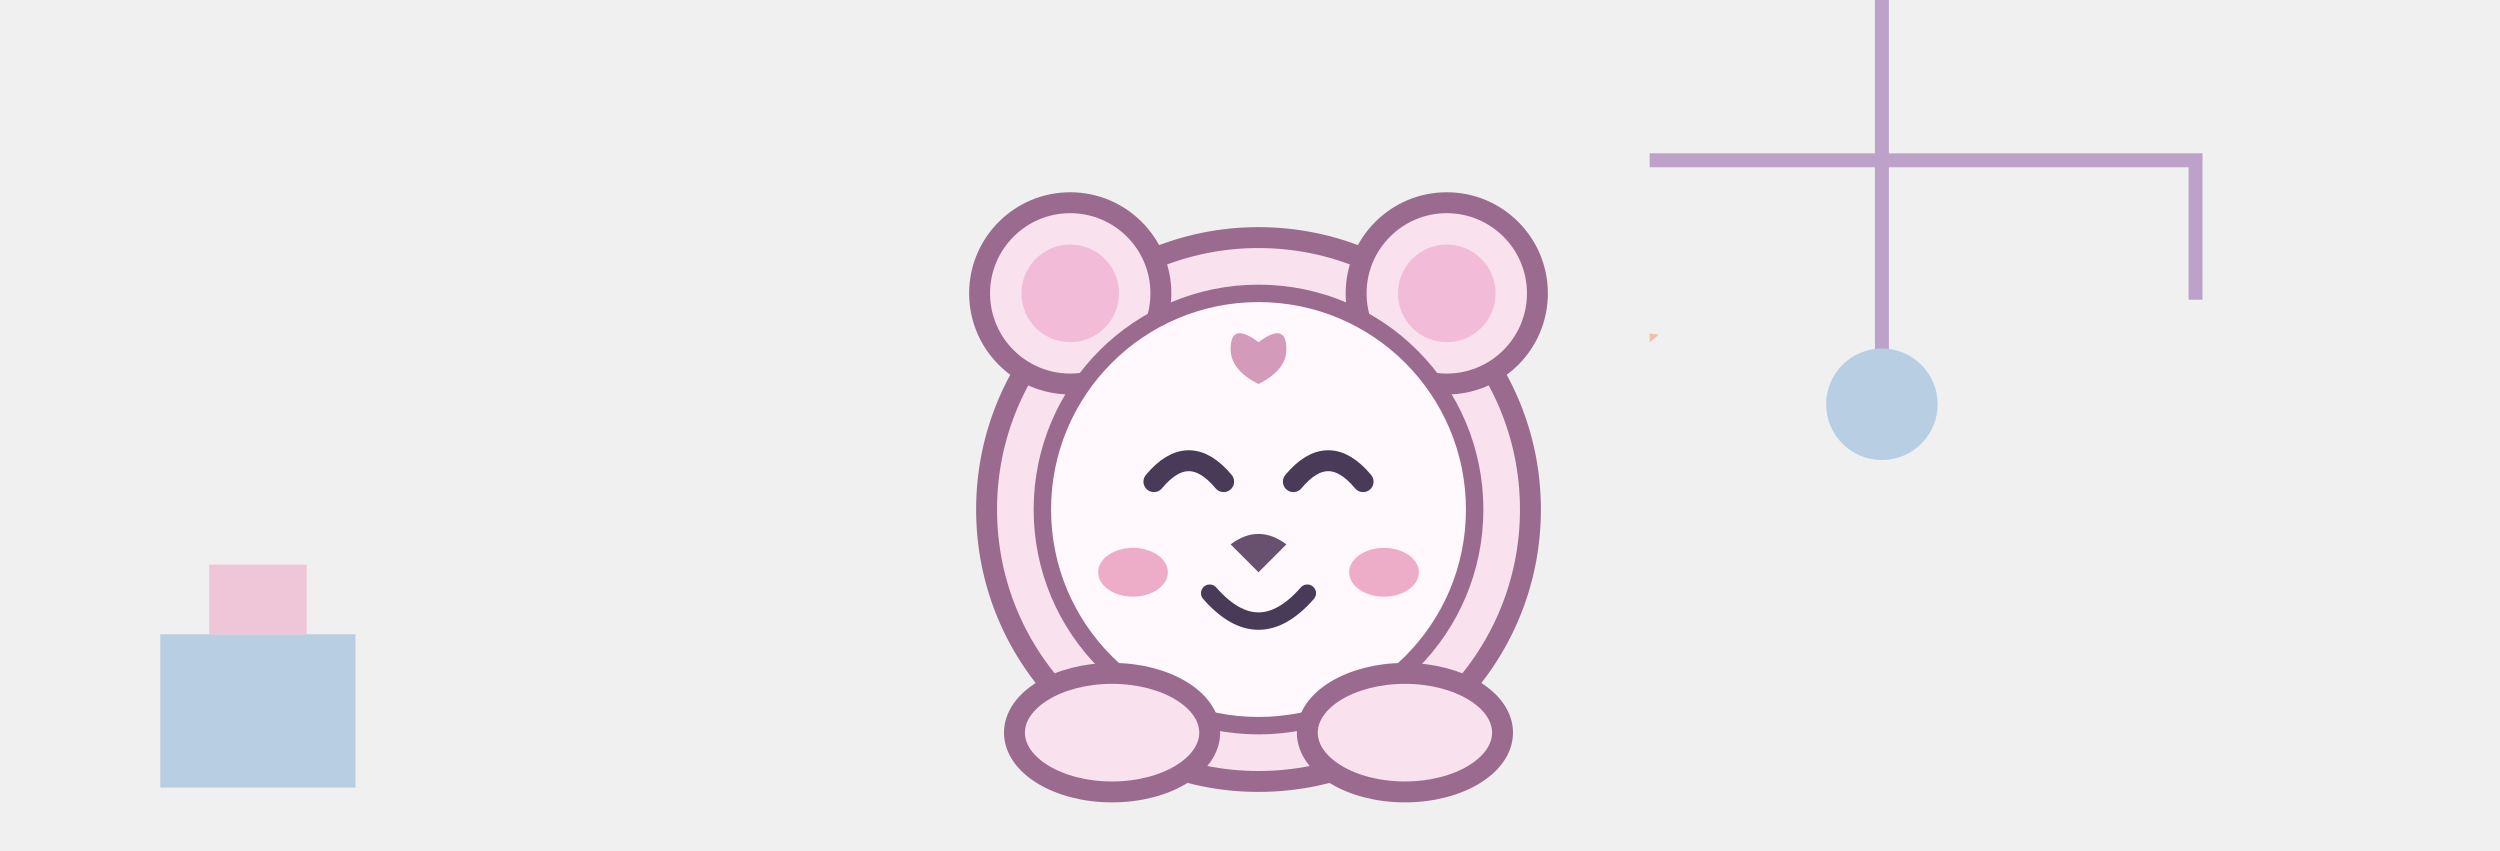
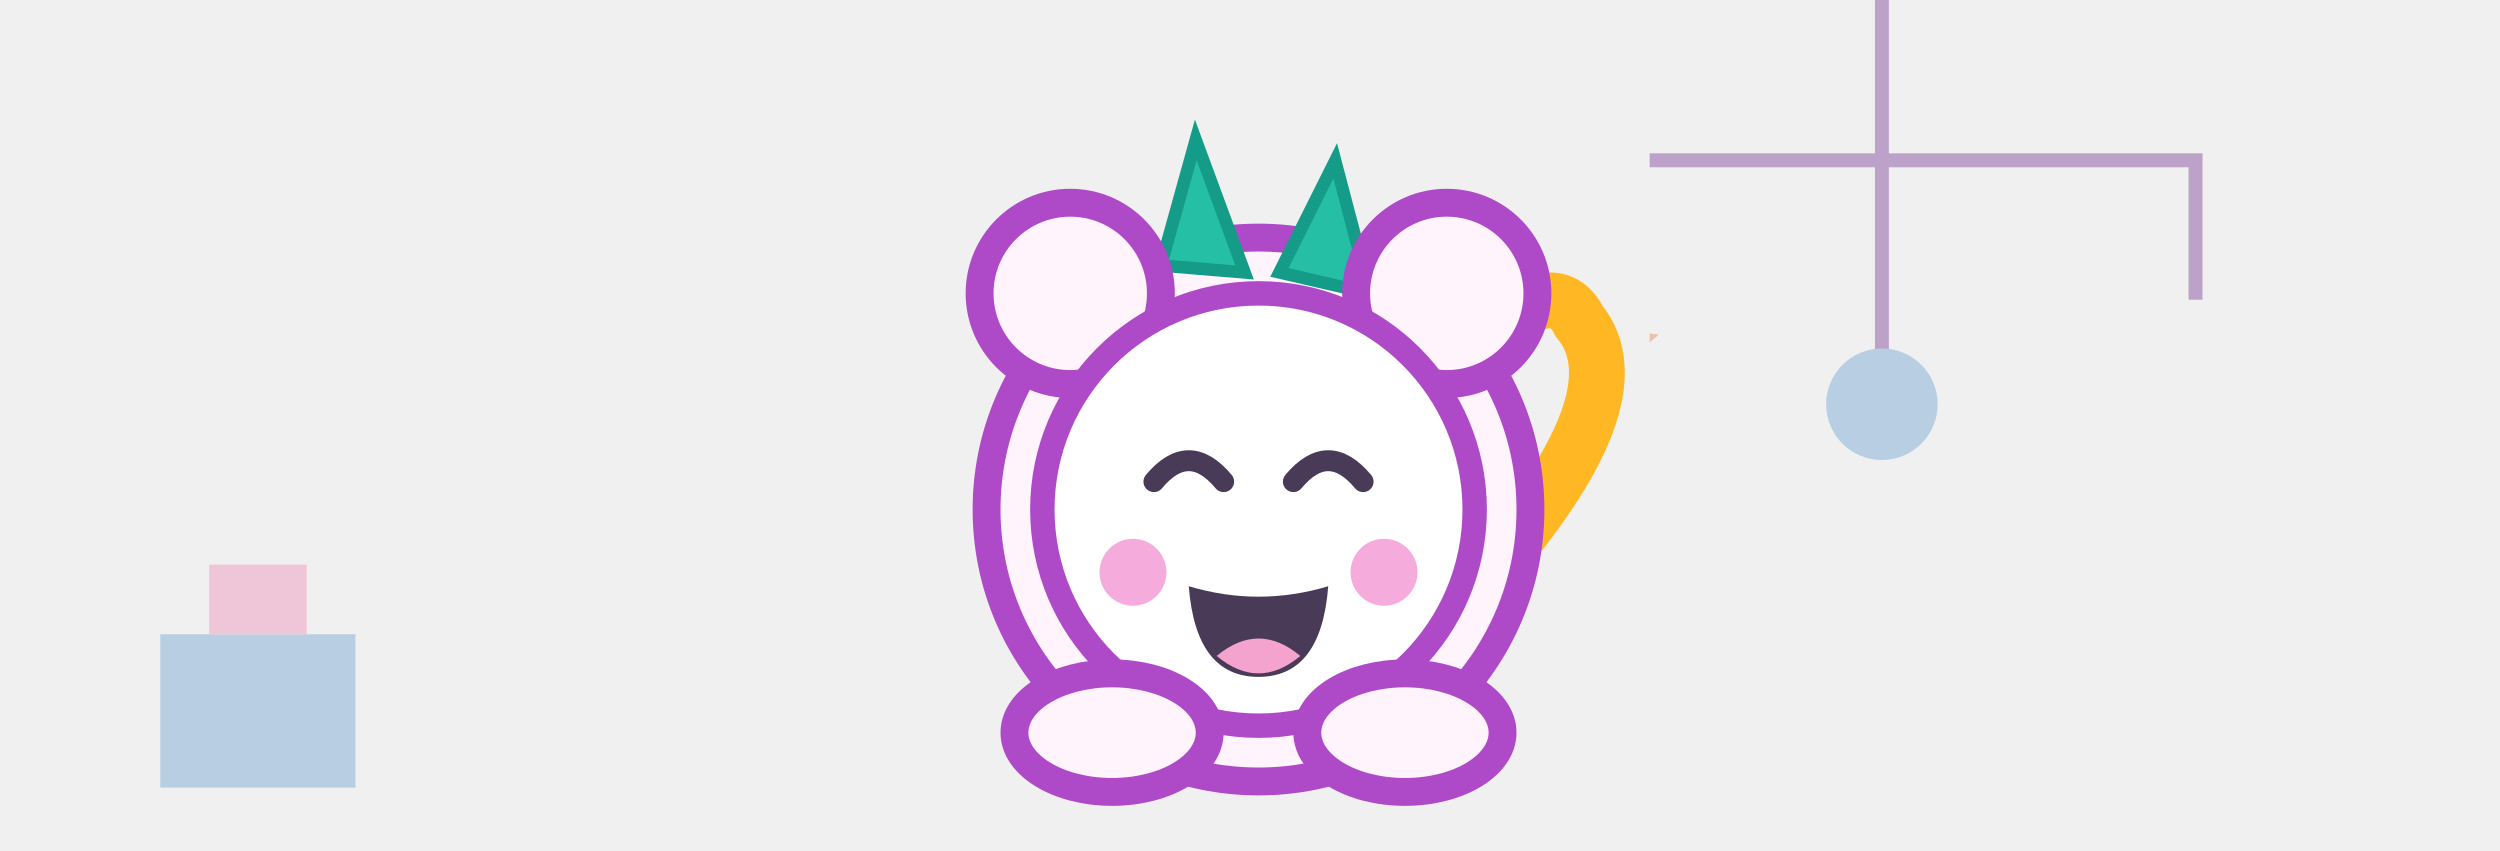
<svg xmlns="http://www.w3.org/2000/svg" width="294" height="100" viewBox="0 0 294 100" fill="none">
  <defs>
    <mask id="pl-cozy-clear">
      <rect width="294" height="100" fill="white" />
      <rect x="102" y="0" width="92.0" height="100" fill="black" />
    </mask>
  </defs>
  <g mask="url(#pl-cozy-clear)">
    <g clip-path="url(#clip0_55_17096)">
      <path d="M221.311 0V18.852V0ZM184.426 18.852H258.197H184.426ZM184.426 18.852V35.246V18.852ZM221.311 18.852V43.443V18.852ZM258.197 18.852V35.246V18.852Z" fill="black" />
      <path d="M221.311 0V18.852V43.443M184.426 35.246V18.852H258.197V35.246" stroke="#BCA1C8" stroke-width="1.639" />
      <path d="M184.426 31.967L187.705 38.525L195.082 39.344L189.344 44.262L190.984 51.639L184.426 47.541L177.869 51.639L179.508 44.262L173.771 39.344L181.148 38.525L184.426 31.967Z" fill="#E8C2AA" />
      <path d="M221.311 54.098C224.933 54.098 227.869 51.162 227.869 47.541C227.869 43.919 224.933 40.983 221.311 40.983C217.69 40.983 214.754 43.919 214.754 47.541C214.754 51.162 217.69 54.098 221.311 54.098Z" fill="#B8CEE2" />
      <path d="M18.852 74.59H41.803V92.623H18.852V74.59Z" fill="#B8CEE2" />
      <path d="M24.59 66.394H36.066V74.59H24.59V66.394Z" fill="#EFC6D7" />
      <path d="M129.64 49.895C135.482 49.895 140.217 45.159 140.217 39.318C140.217 33.477 135.482 28.742 129.64 28.742C123.799 28.742 119.064 33.477 119.064 39.318C119.064 45.159 123.799 49.895 129.64 49.895Z" fill="#CBB5E6" stroke="#9B829A" stroke-width="1.23" />
      <path d="M166.129 49.895C171.97 49.895 176.705 45.159 176.705 39.318C176.705 33.477 171.97 28.742 166.129 28.742C160.288 28.742 155.553 33.477 155.553 39.318C155.553 45.159 160.288 49.895 166.129 49.895Z" fill="#CBB5E6" stroke="#9B829A" stroke-width="1.23" />
      <path d="M129.64 44.606C132.561 44.606 134.929 42.239 134.929 39.318C134.929 36.397 132.561 34.03 129.64 34.03C126.72 34.03 124.352 36.397 124.352 39.318C124.352 42.239 126.72 44.606 129.64 44.606Z" fill="#F0E6FA" />
      <path d="M166.129 44.606C169.05 44.606 171.417 42.239 171.417 39.318C171.417 36.397 169.05 34.03 166.129 34.03C163.208 34.03 160.841 36.397 160.841 39.318C160.841 42.239 163.208 44.606 166.129 44.606Z" fill="#F0E6FA" />
      <path d="M124.352 48.837C119.064 43.901 115.186 44.783 112.718 51.481C108.135 54.654 107.43 58.708 110.603 63.644C105.667 69.285 106.372 74.044 112.718 77.922C111.66 85.678 115.362 89.38 123.823 89.027C127.349 94.316 131.932 95.021 137.573 91.143C142.861 96.431 147.973 96.431 152.909 91.143C159.959 95.726 165.424 95.021 169.302 89.027C177.411 89.027 180.76 85.149 179.35 77.393C185.695 74.22 186.929 69.461 183.051 63.115C186.224 56.417 184.461 51.481 177.763 48.308C175.295 40.552 171.241 38.261 165.6 41.433C159.607 35.44 153.437 35.264 147.091 40.905C142.156 36.322 137.573 38.966 133.342 48.837H124.352Z" fill="#CBB5E6" stroke="#9B829A" stroke-width="1.23" />
      <path d="M132.285 93.258C138.71 93.258 143.919 90.416 143.919 86.912C143.919 83.407 138.71 80.566 132.285 80.566C125.859 80.566 120.65 83.407 120.65 86.912C120.65 90.416 125.859 93.258 132.285 93.258Z" fill="#CBB5E6" stroke="#9B829A" stroke-width="0.984" />
      <path d="M164.014 93.258C170.439 93.258 175.648 90.416 175.648 86.912C175.648 83.407 170.439 80.566 164.014 80.566C157.588 80.566 152.38 83.407 152.38 86.912C152.38 90.416 157.588 93.258 164.014 93.258Z" fill="#CBB5E6" stroke="#9B829A" stroke-width="0.984" />
      <path d="M147.62 71.576C154.63 71.576 160.312 67.314 160.312 62.057C160.312 56.8 154.63 52.539 147.62 52.539C140.611 52.539 134.929 56.8 134.929 62.057C134.929 67.314 140.611 71.576 147.62 71.576Z" fill="#F0E6FA" />
      <path d="M145.505 59.413C146.915 58.003 148.325 58.003 149.736 59.413L147.62 62.057L145.505 59.413Z" fill="#9B829A" />
      <path d="M133.871 54.654C135.634 52.539 137.396 52.539 139.159 54.654M156.081 54.654C157.844 52.539 159.607 52.539 161.37 54.654" stroke="#69536D" stroke-width="2.049" stroke-linecap="round" />
      <path opacity="0.6" d="M132.285 64.172C134.621 64.172 136.515 63.225 136.515 62.057C136.515 60.889 134.621 59.942 132.285 59.942C129.948 59.942 128.054 60.889 128.054 62.057C128.054 63.225 129.948 64.172 132.285 64.172Z" fill="#E2A4B7" />
      <path opacity="0.6" d="M163.485 64.172C165.821 64.172 167.715 63.225 167.715 62.057C167.715 60.889 165.821 59.942 163.485 59.942C161.148 59.942 159.254 60.889 159.254 62.057C159.254 63.225 161.148 64.172 163.485 64.172Z" fill="#E2A4B7" />
      <path d="M143.39 64.701C146.21 67.169 149.03 67.169 151.851 64.701" stroke="#9B829A" stroke-width="1.311" stroke-linecap="round" />
      <path d="M146.563 76.865C146.563 76.865 135.457 70.519 137.573 65.23C139.335 62.763 142.332 62.939 146.563 65.759C150.793 62.939 153.79 62.763 155.553 65.23C156.963 68.756 153.966 72.634 146.563 76.865Z" fill="#DC9EB7" stroke="#9B829A" stroke-width="0.984" />
      <path d="M126.043 75.889C130.013 77.741 134.132 77.311 135.243 74.928C136.354 72.546 134.036 69.114 130.065 67.263C126.095 65.411 121.976 65.841 120.865 68.224C119.754 70.606 122.072 74.038 126.043 75.889Z" fill="#CBB5E6" />
      <path d="M168.669 75.889C172.64 74.038 174.958 70.606 173.847 68.224C172.736 65.841 168.617 65.411 164.646 67.262C160.676 69.114 158.358 72.546 159.469 74.928C160.58 77.311 164.699 77.741 168.669 75.889Z" fill="#CBB5E6" />
      <g opacity="0.5">
        <path d="M144.976 81.624V87.441V81.624ZM143.39 83.21H146.563H143.39ZM143.39 85.854H146.563H143.39Z" fill="black" />
        <path d="M144.976 81.624V87.441M143.39 83.21H146.563M143.39 85.854H146.563" stroke="#9B829A" stroke-width="0.656" />
      </g>
      <path d="M119.672 78.689C137.158 82.514 154.372 82.514 171.311 78.689L166.393 93.443H125.41L119.672 78.689Z" fill="#F4D7E6" />
      <path d="M127.049 82.787H137.705H127.049ZM154.918 82.787H165.574H154.918Z" fill="black" />
      <path d="M127.049 82.787H137.705M154.918 82.787H165.574" stroke="#BCA1C8" stroke-width="2.459" />
      <path d="M135.246 65.574H155.738L153.279 77.049H137.705L135.246 65.574Z" fill="#F7E9C7" />
    </g>
    <defs>
      <clipPath id="clip0_55_17096">
        <rect width="293.443" height="100" rx="16.393" fill="white" />
      </clipPath>
    </defs>
  </g>
  <g transform="translate(107 14) scale(0.82)">
-     <g data-cozy-mascot="true" data-companion-world="baby">
-       <circle cx="50" cy="56" r="39" fill="#F9E2ED" stroke="#9B6B8F" stroke-width="3" />
-       <circle cx="23" cy="25" r="13" fill="#F9E2ED" stroke="#9B6B8F" stroke-width="3" />
-       <circle cx="23" cy="25" r="7" fill="#F2BCD9" />
-       <circle cx="77" cy="25" r="13" fill="#F9E2ED" stroke="#9B6B8F" stroke-width="3" />
-       <circle cx="77" cy="25" r="7" fill="#F2BCD9" />
-       <circle cx="50" cy="56" r="31" fill="#FFF9FD" stroke="#9B6B8F" stroke-width="2.5" />
-       <path d="M35 52Q40 46 45 52M55 52Q60 46 65 52" stroke="#493B58" stroke-width="3" stroke-linecap="round" fill="none" />
-       <ellipse cx="32" cy="65" rx="5" ry="3.5" fill="#EDADC9" />
-       <ellipse cx="68" cy="65" rx="5" ry="3.5" fill="#EDADC9" />
-       <path d="M46 61Q50 58 54 61L50 65Z" fill="#67516F" />
-       <path d="M43 68Q50 76 57 68" stroke="#493B58" stroke-width="2.5" fill="none" stroke-linecap="round" />
-       <ellipse cx="29" cy="88" rx="14" ry="8.5" fill="#F9E2ED" stroke="#9B6B8F" stroke-width="3" />
-       <ellipse cx="71" cy="88" rx="14" ry="8.5" fill="#F9E2ED" stroke="#9B6B8F" stroke-width="3" />
-       <path d="M46 33Q46 29 50 32Q54 29 54 33Q54 36 50 38Q46 36 46 33Z" fill="#D39ABA" />
+     <g data-cozy-mascot="true">
+       <path d="M82 66Q105 40 96 29Q93 23 85 29" fill="none" stroke="#FFB724" stroke-width="8" stroke-linecap="round" />
+       <circle cx="50" cy="56" r="39" fill="#FFF4FC" stroke="#AE49C7" stroke-width="4" />
+       <path d="M36 21L41 3L48 22Z M53 22L61 6L66 25Z" fill="#24BFA5" stroke="#159C89" stroke-width="1.8" />
+       <circle cx="23" cy="25" r="13" fill="#FFF4FC" stroke="#AE49C7" stroke-width="4" />
+       <circle cx="77" cy="25" r="13" fill="#FFF4FC" stroke="#AE49C7" stroke-width="4" />
+       <circle cx="50" cy="56" r="31" fill="#FFFFFF" stroke="#AE49C7" stroke-width="3.5" />
+       <path d="M35 52Q40 46 45 52M55 52Q60 46 65 52" stroke="#493B58" stroke-width="3" fill="none" stroke-linecap="round" />
+       <circle cx="32" cy="65" r="4.8" fill="#F5ABDB" />
+       <circle cx="68" cy="65" r="4.8" fill="#F5ABDB" />
+       <path d="M40 67Q50 70 60 67Q59 80 50 80Q41 80 40 67Z" fill="#493B58" />
+       <path d="M44 77Q50 72 56 77Q50 82 44 77Z" fill="#F3A3CD" />
+       <ellipse cx="29" cy="88" rx="14" ry="8.5" fill="#FFF4FC" stroke="#AE49C7" stroke-width="4" />
+       <ellipse cx="71" cy="88" rx="14" ry="8.5" fill="#FFF4FC" stroke="#AE49C7" stroke-width="4" />
    </g>
  </g>
</svg>
